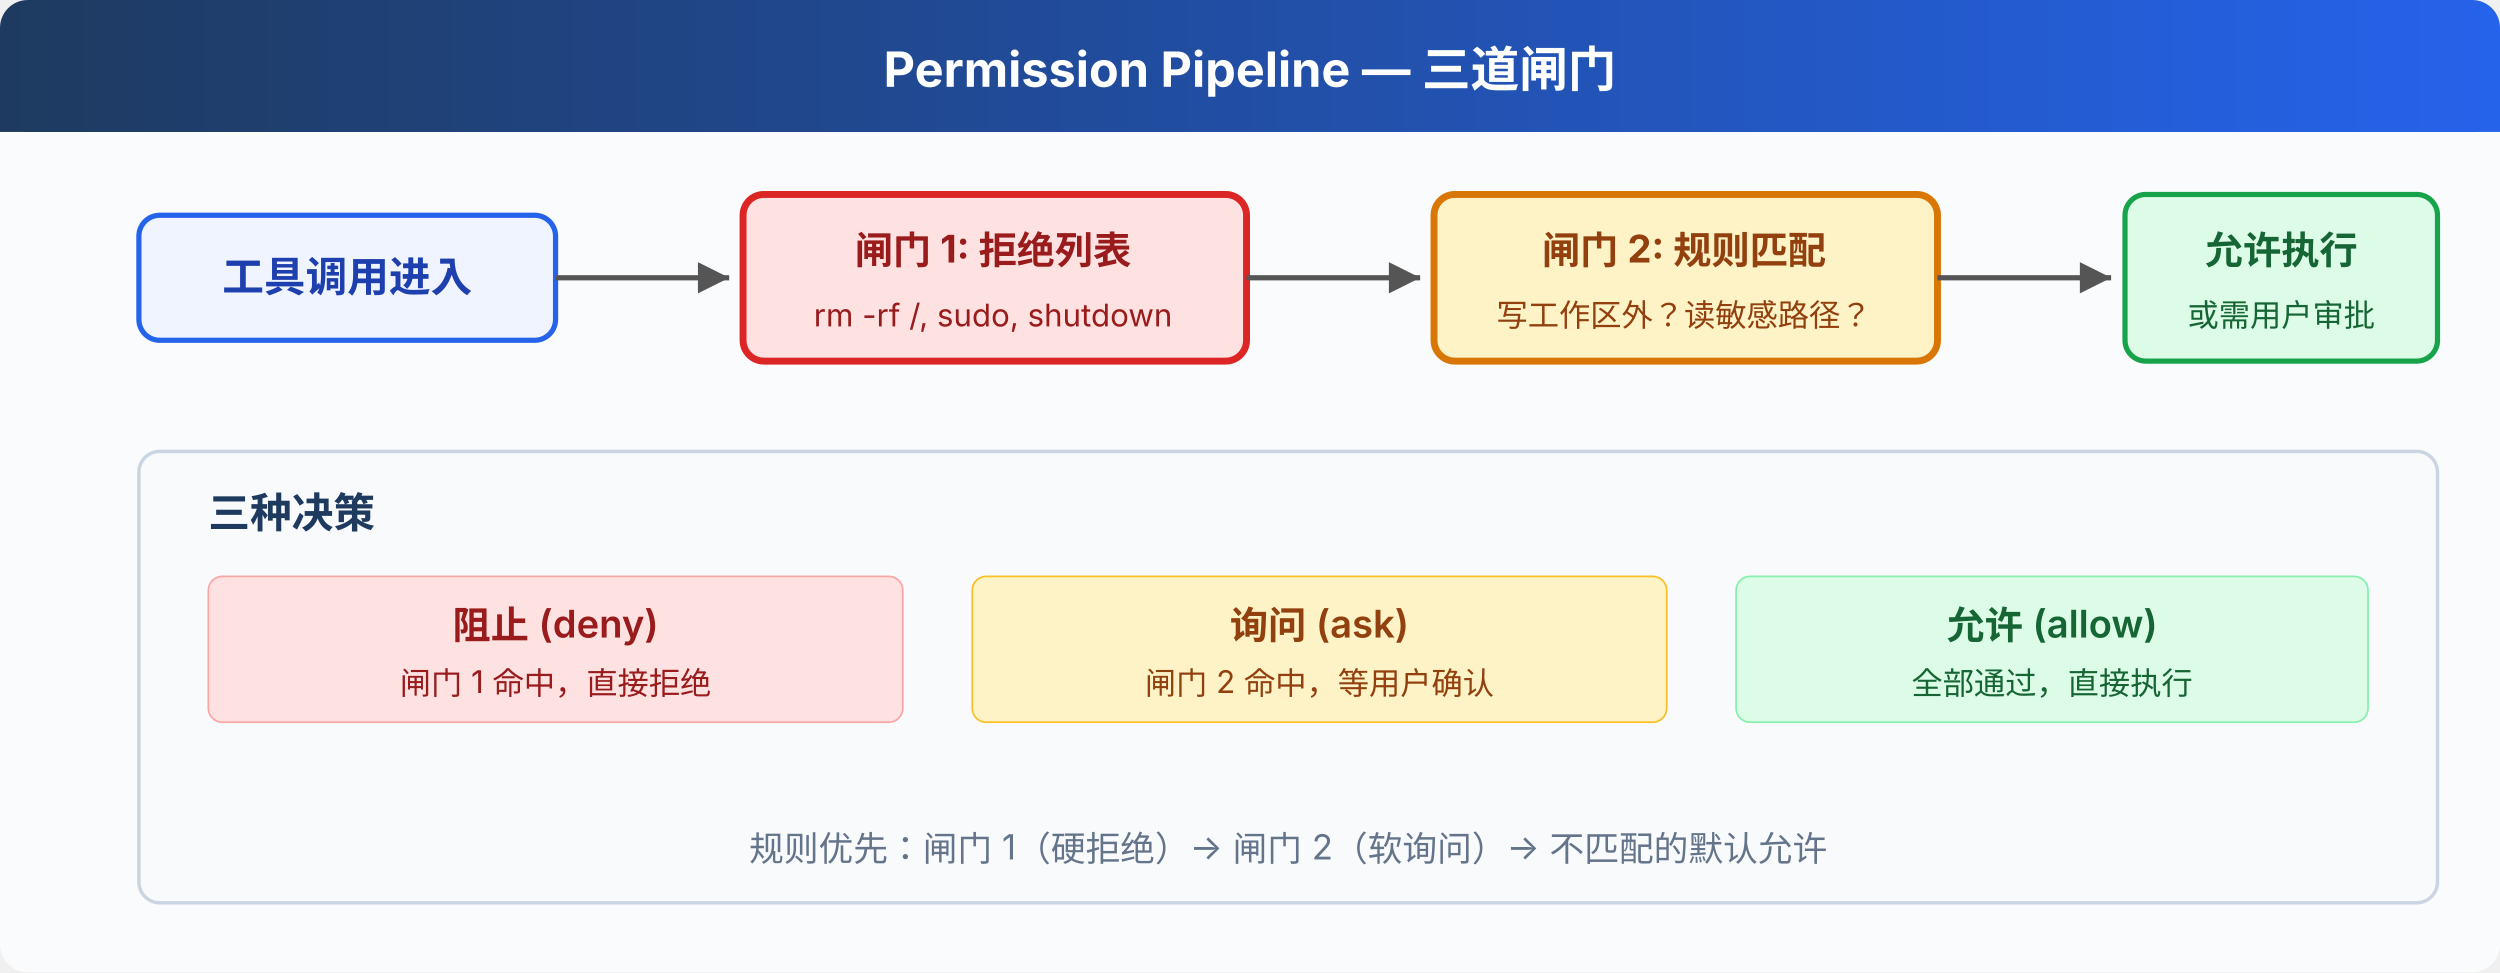
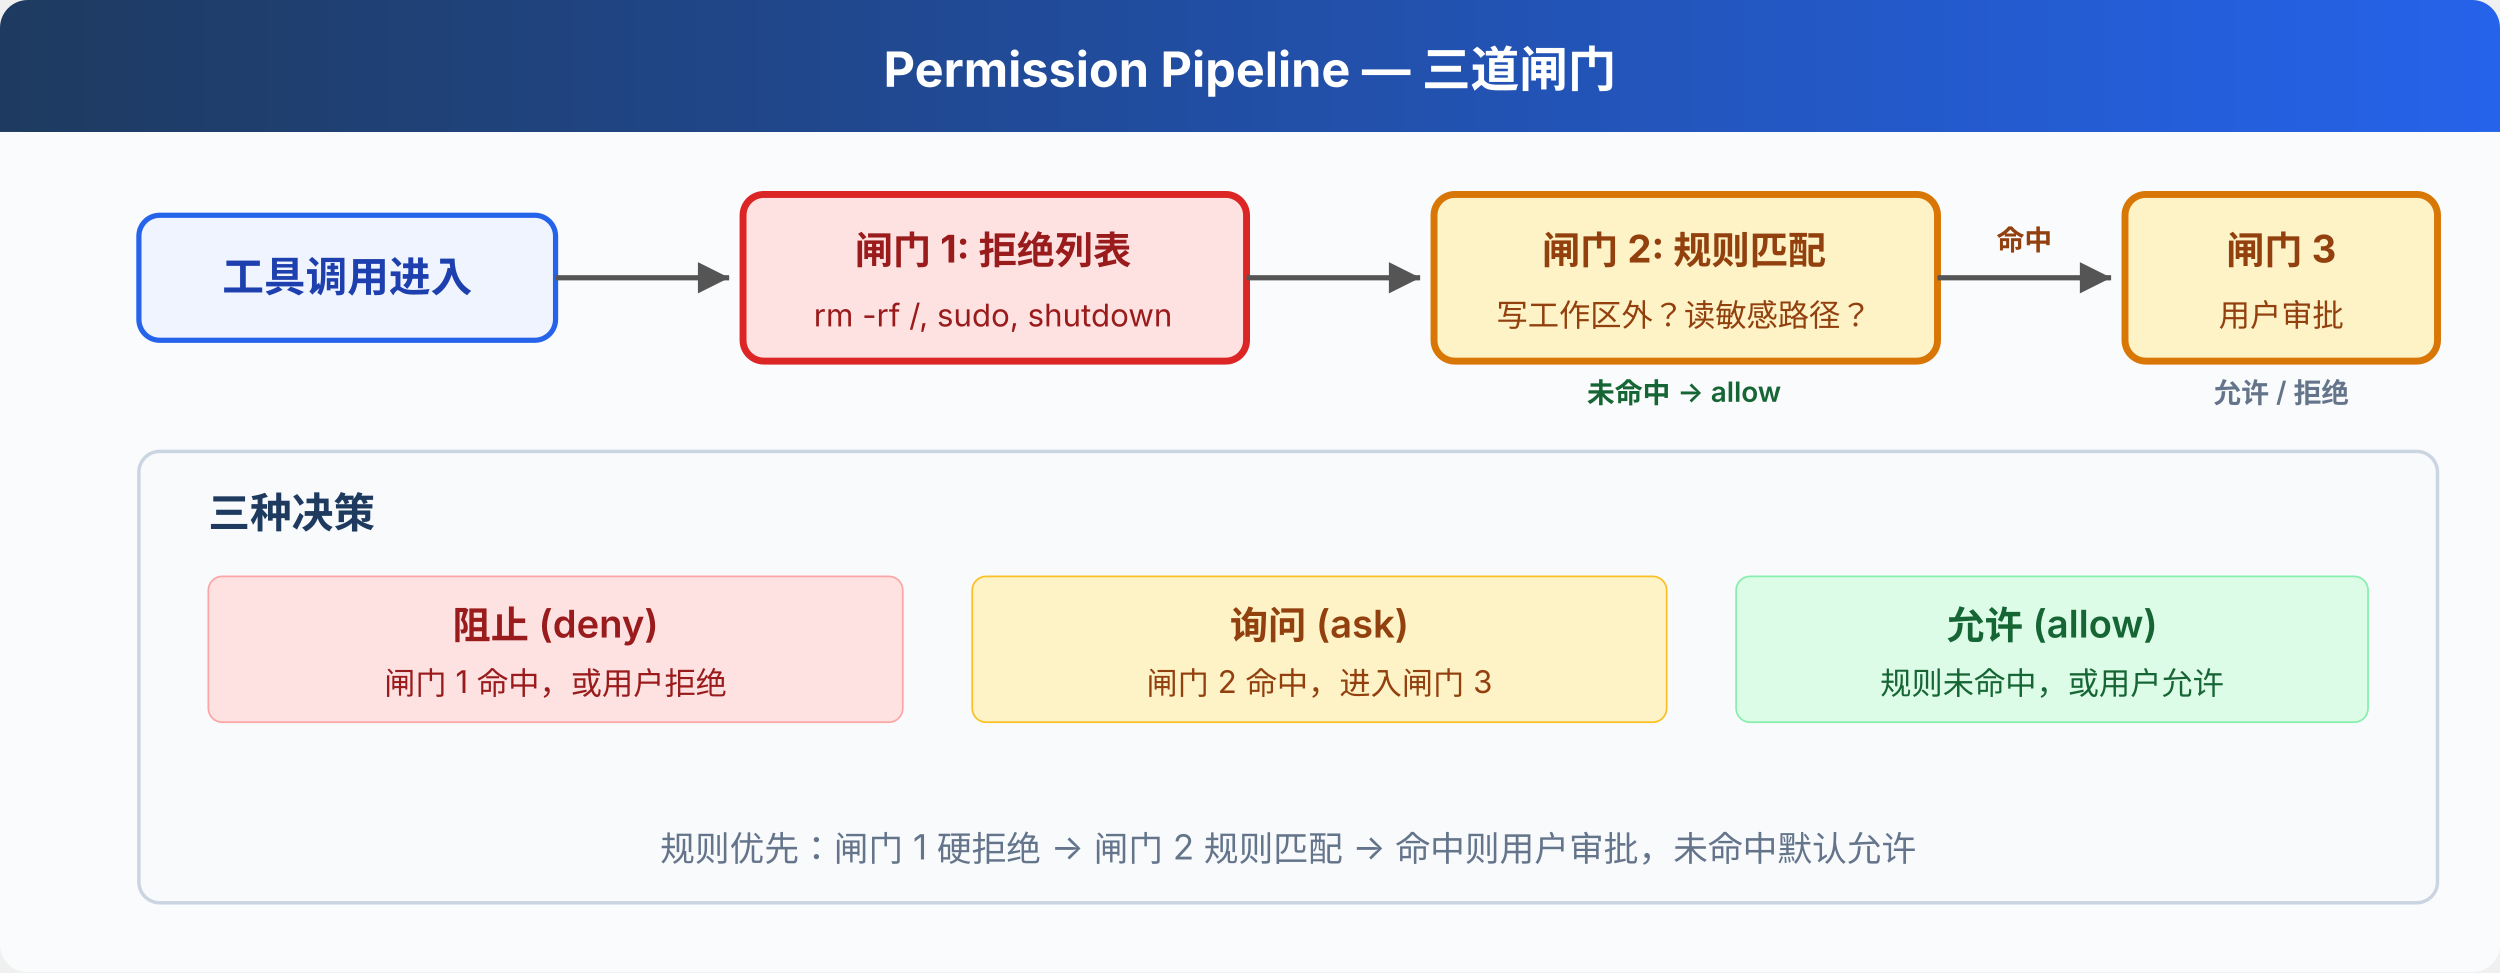
<svg xmlns="http://www.w3.org/2000/svg" viewBox="0 0 720 280" font-family="system-ui, -apple-system, sans-serif">
  <defs>
    <linearGradient id="header" x1="0" y1="0" x2="1" y2="0">
      <stop offset="0%" stop-color="#1e3a5f" />
      <stop offset="100%" stop-color="#2563eb" />
    </linearGradient>
    <marker id="arrow" viewBox="0 0 10 10" refX="10" refY="5" markerWidth="6" markerHeight="6" orient="auto-start-reverse">
      <path d="M 0 0 L 10 5 L 0 10 z" fill="#555" />
    </marker>
  </defs>
  <rect width="720" height="280" fill="#fafbfc" rx="8" />
  <rect x="0" y="0" width="720" height="38" fill="url(#header)" rx="8" />
  <rect x="0" y="30" width="720" height="8" fill="url(#header)" />
  <text x="360" y="25" fill="#fff" font-size="14" font-weight="700" text-anchor="middle">Permission Pipeline — 三道闸门</text>
  <rect x="40" y="62" width="120" height="36" rx="6" fill="#f0f4ff" stroke="#2563eb" stroke-width="1.5" />
  <text x="100" y="84" fill="#1e40af" font-size="12" font-weight="600" text-anchor="middle">工具调用进入</text>
  <line x1="160" y1="80" x2="210" y2="80" stroke="#555" stroke-width="1.5" marker-end="url(#arrow)" />
  <rect x="214" y="56" width="145" height="48" rx="6" fill="#fee2e2" stroke="#dc2626" stroke-width="2" />
  <text x="286" y="76" fill="#991b1b" font-size="11" font-weight="700" text-anchor="middle">闸门 1: 拒绝列表</text>
  <text x="286" y="94" fill="#991b1b" font-size="9" text-anchor="middle">rm -rf /, sudo, shutdown</text>
  <line x1="359" y1="80" x2="409" y2="80" stroke="#555" stroke-width="1.5" marker-end="url(#arrow)" />
  <rect x="413" y="56" width="145" height="48" rx="6" fill="#fef3c7" stroke="#d97706" stroke-width="2" />
  <text x="485" y="76" fill="#92400e" font-size="11" font-weight="700" text-anchor="middle">闸门 2: 规则匹配</text>
  <text x="485" y="94" fill="#92400e" font-size="9" text-anchor="middle">写工作区外？读敏感路径？</text>
+   <text x="485" y="116" fill="#166534" font-size="8" font-weight="600" text-anchor="middle">未命中 → allow</text>
  <line x1="558" y1="80" x2="608" y2="80" stroke="#555" stroke-width="1.5" marker-end="url(#arrow)" />
-   <rect x="612" y="56" width="90" height="48" rx="6" fill="#dcfce7" stroke="#16a34a" stroke-width="1.5" />
-   <text x="657" y="76" fill="#166534" font-size="11" font-weight="600" text-anchor="middle">允许执行</text>
-   <text x="657" y="94" fill="#166534" font-size="9" text-anchor="middle">或需用户审批</text>
+   <text x="583" y="72" fill="#92400e" font-size="8" font-weight="600" text-anchor="middle">命中</text>
+   <rect x="612" y="56" width="90" height="48" rx="6" fill="#fef3c7" stroke="#d97706" stroke-width="2" />
+   <text x="657" y="76" fill="#92400e" font-size="11" font-weight="700" text-anchor="middle">闸门 3</text>
+   <text x="657" y="94" fill="#92400e" font-size="9" text-anchor="middle">用户审批</text>
+   <text x="657" y="116" fill="#64748b" font-size="8" font-weight="600" text-anchor="middle">允许 / 拒绝</text>
  <rect x="40" y="130" width="662" height="130" rx="6" fill="#f8fafc" stroke="#cbd5e1" stroke-width="1" />
  <text x="60" y="152" fill="#1e3a5f" font-size="12" font-weight="600">三种决策</text>
  <rect x="60" y="166" width="200" height="42" rx="4" fill="#fee2e2" stroke="#fca5a5" stroke-width="0.5" />
  <text x="160" y="184" fill="#991b1b" font-size="11" font-weight="600" text-anchor="middle">阻止 (deny)</text>
-   <text x="160" y="200" fill="#991b1b" font-size="9" text-anchor="middle">闸门 1 命中，直接拒绝</text>
+   <text x="160" y="200" fill="#991b1b" font-size="9" text-anchor="middle">闸门 1 命中，或用户拒绝</text>
  <rect x="280" y="166" width="200" height="42" rx="4" fill="#fef3c7" stroke="#fbbf24" stroke-width="0.5" />
  <text x="380" y="184" fill="#92400e" font-size="11" font-weight="600" text-anchor="middle">询问 (ask)</text>
-   <text x="380" y="200" fill="#92400e" font-size="9" text-anchor="middle">闸门 2 命中，等用户确认</text>
+   <text x="380" y="200" fill="#92400e" font-size="9" text-anchor="middle">闸门 2 命中，进入闸门 3</text>
  <rect x="500" y="166" width="182" height="42" rx="4" fill="#dcfce7" stroke="#86efac" stroke-width="0.5" />
  <text x="591" y="184" fill="#166534" font-size="11" font-weight="600" text-anchor="middle">允许 (allow)</text>
-   <text x="591" y="200" fill="#166534" font-size="9" text-anchor="middle">全部通过，直接执行</text>
-   <text x="371" y="248" fill="#64748b" font-size="10" text-anchor="middle">规则优先：闸门 1（硬拒绝）→ 闸门 2（软询问）→ 不匹配的默认允许</text>
+   <text x="591" y="200" fill="#166534" font-size="9" text-anchor="middle">规则未命中，或用户允许</text>
+   <text x="371" y="248" fill="#64748b" font-size="10" text-anchor="middle">规则优先：闸门 1 硬拒绝 → 闸门 2 规则匹配 → 命中则用户审批，未命中默认允许</text>
</svg>
